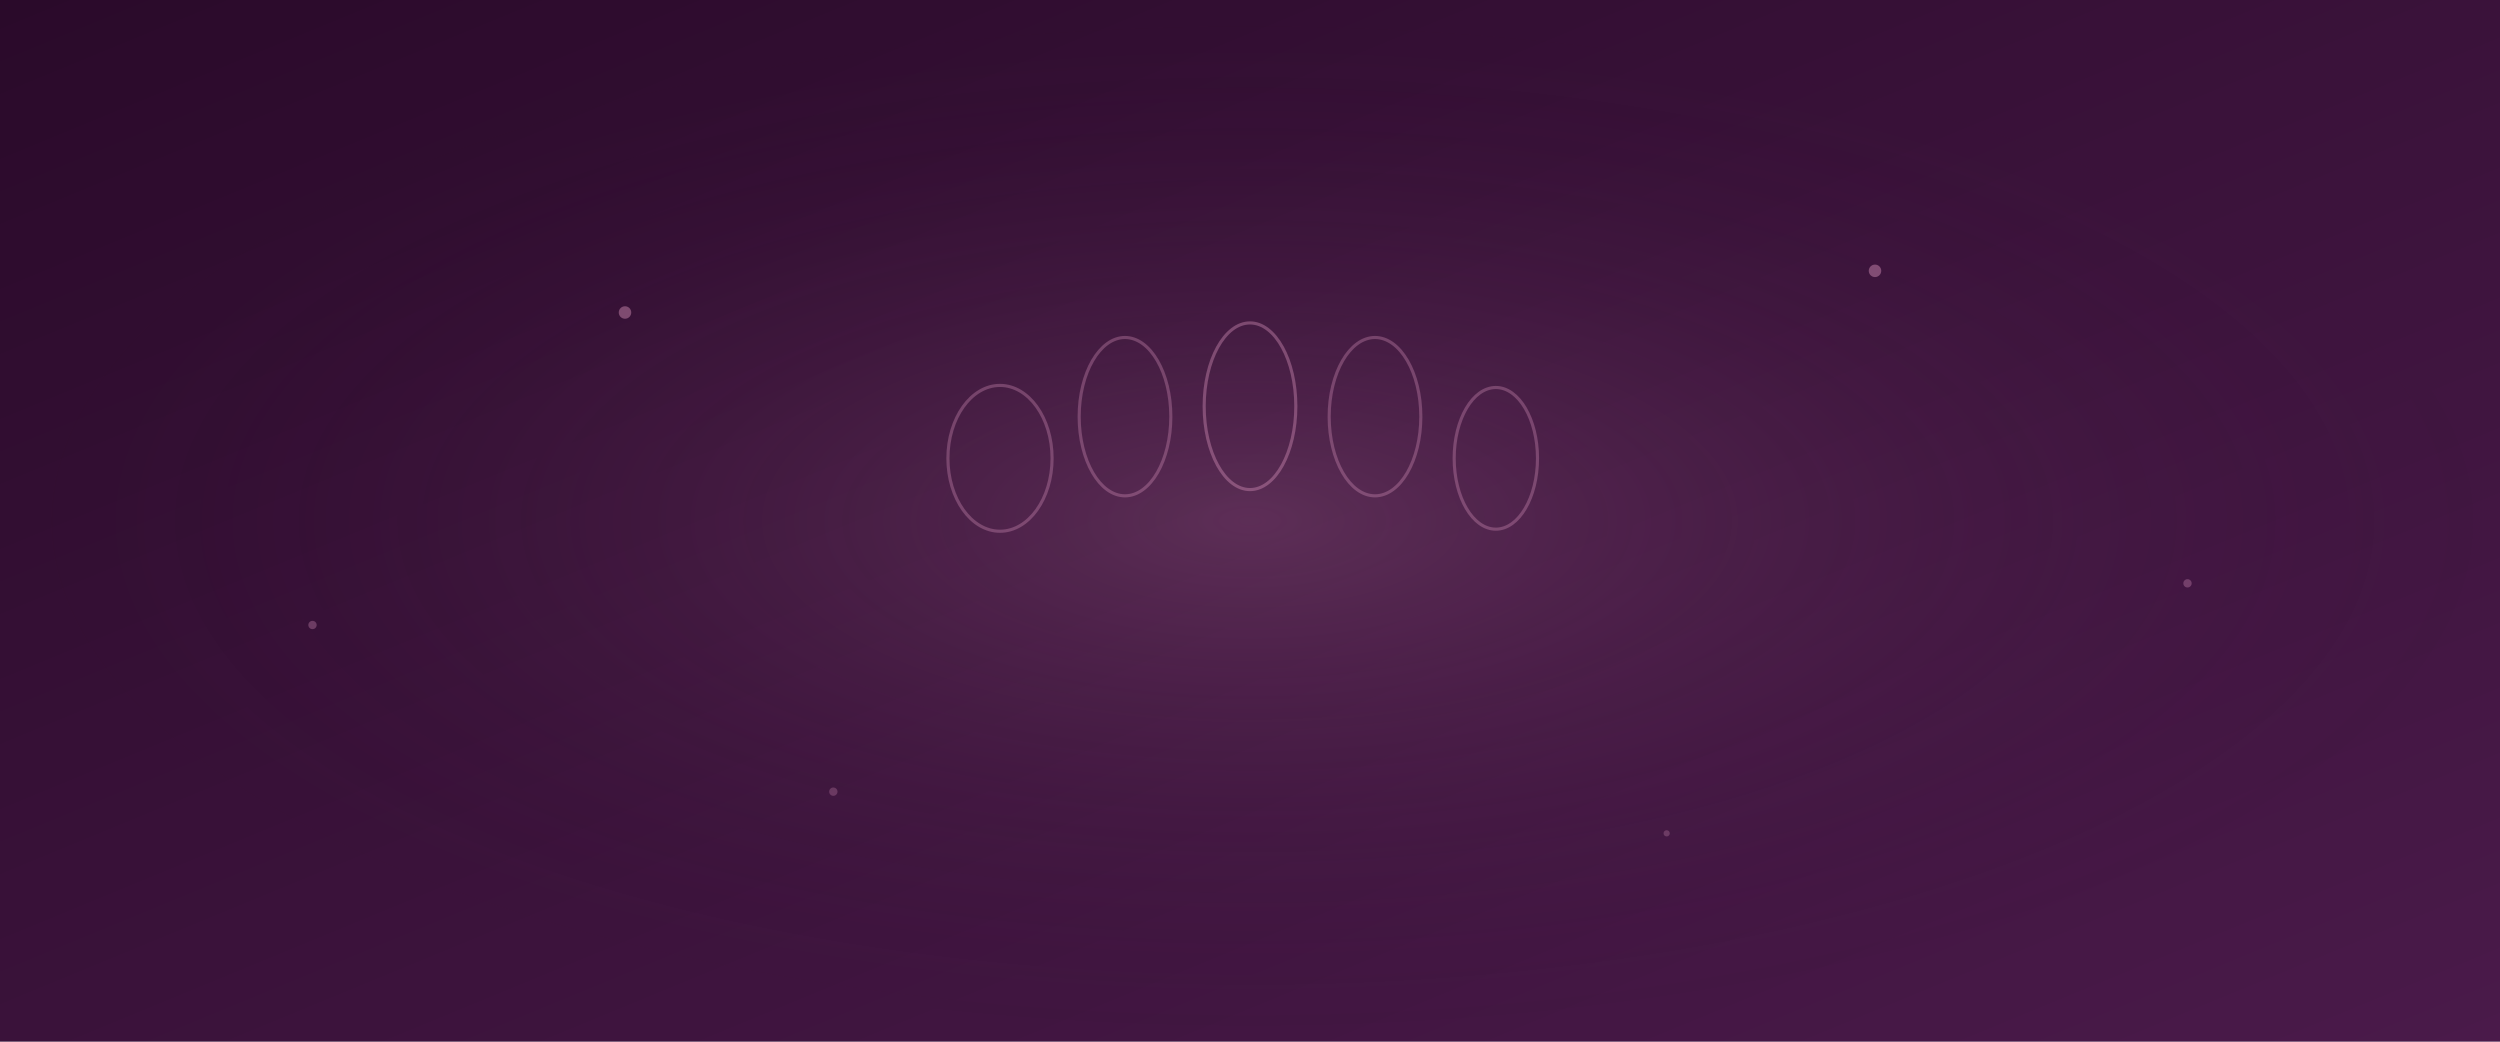
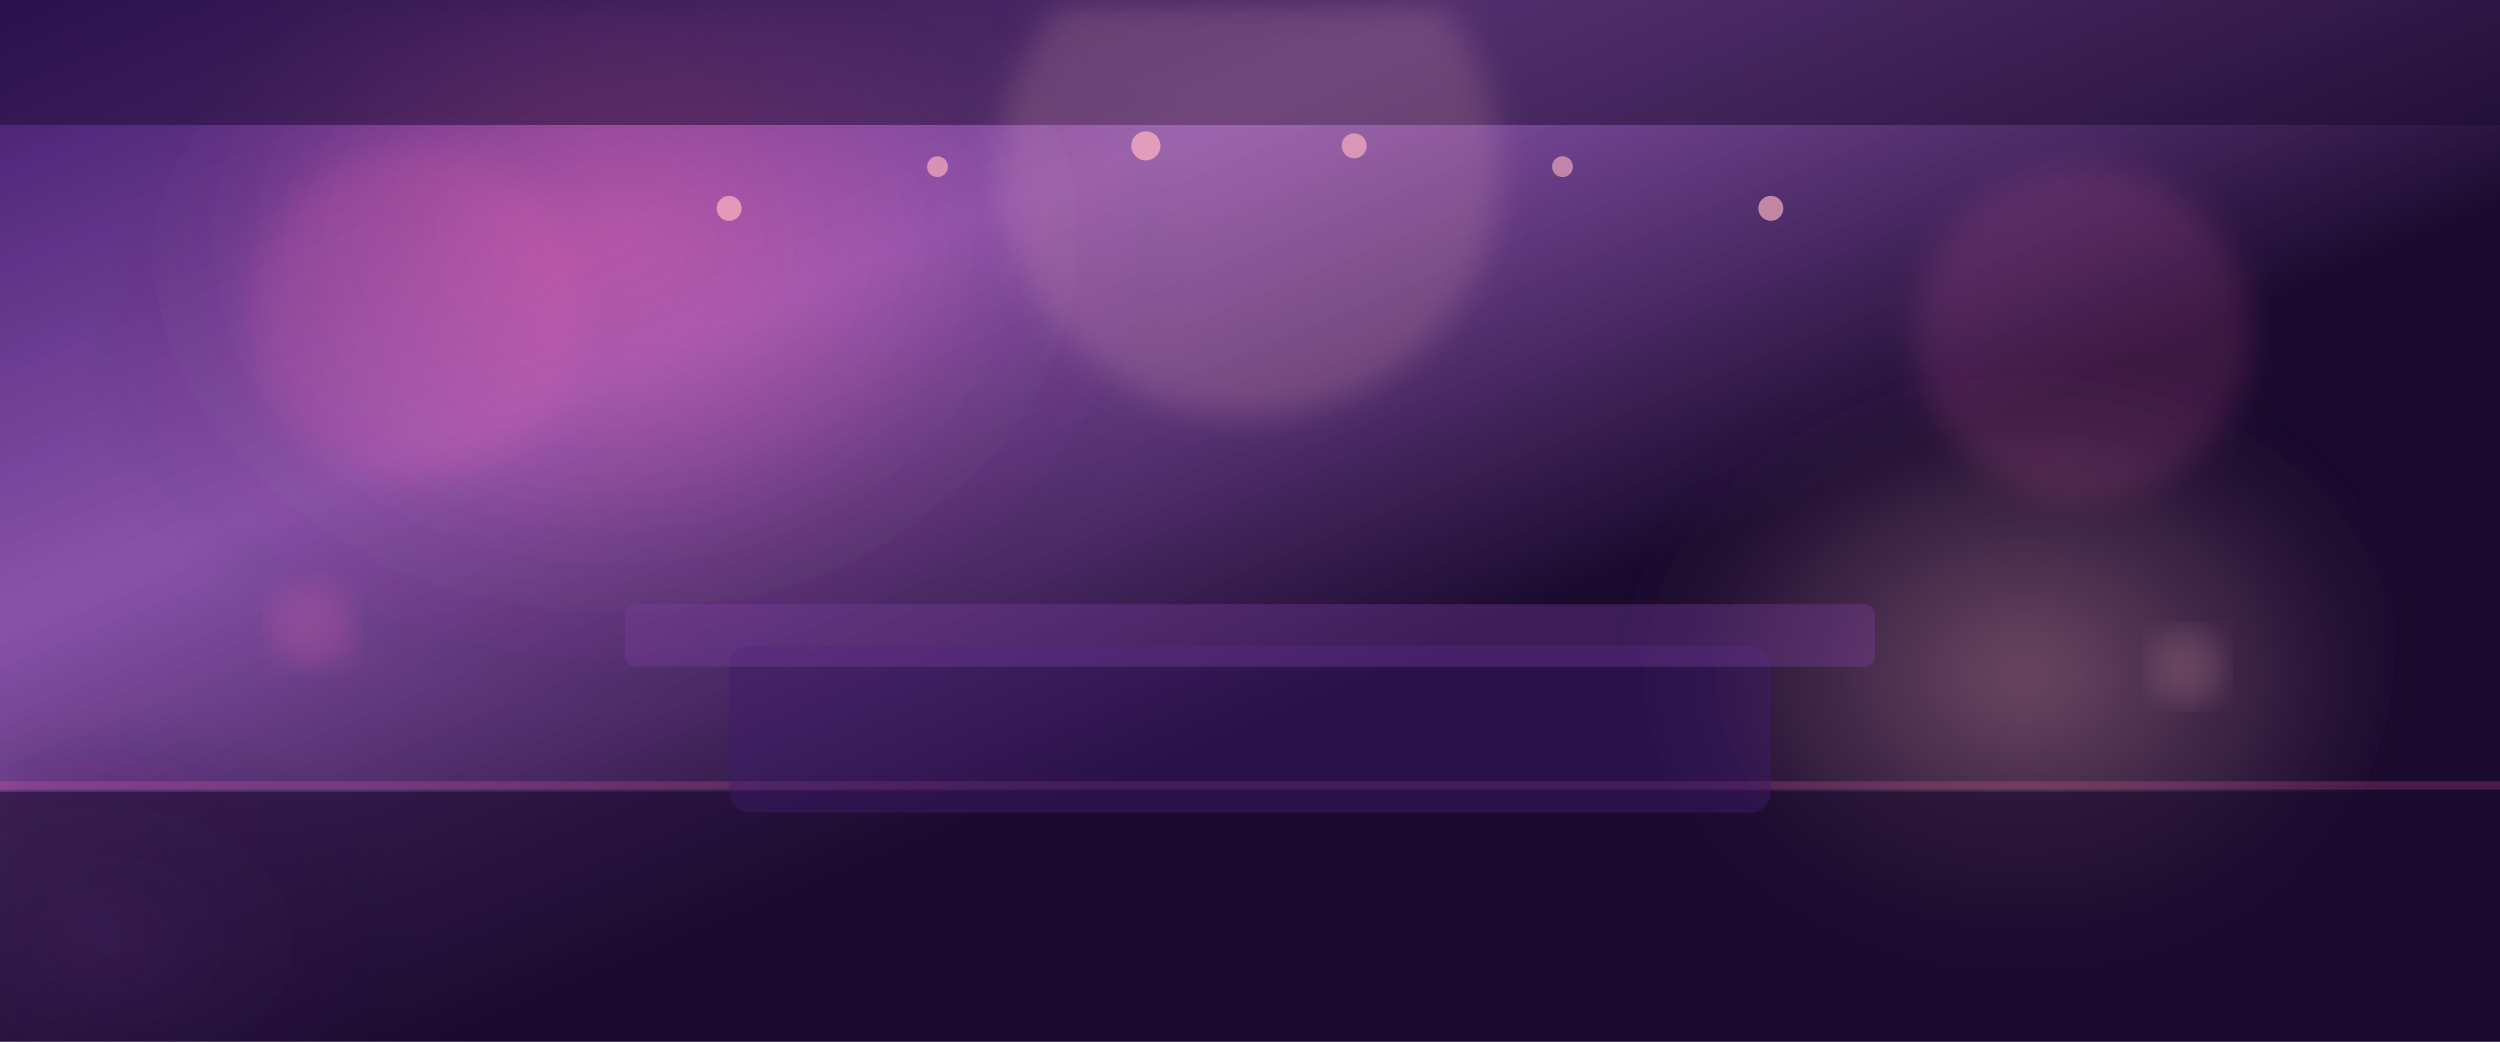
- <svg xmlns="http://www.w3.org/2000/svg" width="1200" height="500" viewBox="0 0 1200 500">
+ <svg xmlns="http://www.w3.org/2000/svg" viewBox="0 0 1200 500" width="1200" height="500">
  <defs>
-     <linearGradient id="g" x1="0%" y1="0%" x2="100%" y2="100%">
-       <stop offset="0%" style="stop-color:#2a0a2a;stop-opacity:1" />
-       <stop offset="100%" style="stop-color:#4a1a4a;stop-opacity:1" />
+     <linearGradient id="sky" x1="0%" y1="0%" x2="100%" y2="100%">
+       <stop offset="0%" stop-color="#3d1a6b" stop-opacity="1" />
+       <stop offset="30%" stop-color="#7b3fa0" stop-opacity="0.9" />
+       <stop offset="60%" stop-color="#1a0a2e" stop-opacity="1" />
+       <stop offset="100%" stop-color="#1a0a2e" stop-opacity="1" />
    </linearGradient>
-     <radialGradient id="glow" cx="50%" cy="50%" r="50%">
-       <stop offset="0%" style="stop-color:#e9a0c9;stop-opacity:0.2" />
-       <stop offset="100%" style="stop-color:#2a0a2a;stop-opacity:0" />
+     <radialGradient id="spot1" cx="35%" cy="35%" r="40%">
+       <stop offset="0%" stop-color="#ff69b4" stop-opacity="0.45" />
+       <stop offset="50%" stop-color="#ff69b4" stop-opacity="0.15" />
+       <stop offset="100%" stop-color="#1a0a2e" stop-opacity="0" />
    </radialGradient>
+     <radialGradient id="spot2" cx="70%" cy="55%" r="35%">
+       <stop offset="0%" stop-color="#ffb6c1" stop-opacity="0.35" />
+       <stop offset="60%" stop-color="#ffb6c1" stop-opacity="0.1" />
+       <stop offset="100%" stop-color="#1a0a2e" stop-opacity="0" />
+     </radialGradient>
+     <radialGradient id="spot3" cx="20%" cy="70%" r="30%">
+       <stop offset="0%" stop-color="#7b3fa0" stop-opacity="0.4" />
+       <stop offset="100%" stop-color="#1a0a2e" stop-opacity="0" />
+     </radialGradient>
+     <filter id="glow">
+       <feGaussianBlur stdDeviation="3" result="blur" />
+       <feComposite in="SourceGraphic" in2="blur" operator="over" />
+     </filter>
+     <filter id="softblur">
+       <feGaussianBlur stdDeviation="8" />
+     </filter>
+     <filter id="noise">
+       <feTurbulence type="fractalNoise" baseFrequency="0.65" numOctaves="3" stitchTiles="stitch" />
+       <feColorMatrix type="saturate" values="0" />
+       <feBlend in="SourceGraphic" mode="multiply" result="noisy" />
+       <feComposite in="noisy" in2="SourceGraphic" operator="in" />
+     </filter>
  </defs>
-   <rect width="1200" height="500" fill="url(#g)" />
-   <rect width="1200" height="500" fill="url(#glow)" />
-   <ellipse cx="480" cy="220" rx="25" ry="35" fill="none" stroke="#e9a0c9" stroke-width="1.5" opacity="0.3" />
-   <ellipse cx="540" cy="200" rx="22" ry="38" fill="none" stroke="#e9a0c9" stroke-width="1.5" opacity="0.3" />
-   <ellipse cx="600" cy="195" rx="22" ry="40" fill="none" stroke="#e9a0c9" stroke-width="1.5" opacity="0.35" />
-   <ellipse cx="660" cy="200" rx="22" ry="38" fill="none" stroke="#e9a0c9" stroke-width="1.5" opacity="0.3" />
-   <ellipse cx="718" cy="220" rx="20" ry="34" fill="none" stroke="#e9a0c9" stroke-width="1.5" opacity="0.3" />
-   <circle cx="300" cy="150" r="3" fill="#e9a0c9" opacity="0.4" />
-   <circle cx="900" cy="130" r="3" fill="#e9a0c9" opacity="0.4" />
-   <circle cx="150" cy="300" r="2" fill="#e9a0c9" opacity="0.3" />
-   <circle cx="1050" cy="280" r="2" fill="#e9a0c9" opacity="0.3" />
-   <circle cx="400" cy="380" r="2" fill="#e9a0c9" opacity="0.25" />
-   <circle cx="800" cy="400" r="1.5" fill="#e9a0c9" opacity="0.25" />
+   <rect width="1200" height="500" fill="url(#sky)" />
+   <ellipse cx="400" cy="200" rx="350" ry="280" fill="url(#spot1)" filter="url(#softblur)" />
+   <ellipse cx="850" cy="300" rx="300" ry="240" fill="url(#spot2)" filter="url(#softblur)" />
+   <ellipse cx="200" cy="380" rx="250" ry="180" fill="url(#spot3)" filter="url(#softblur)" />
+   <rect x="0" y="380" width="1200" height="120" fill="#1a0a2e" opacity="0.6" />
+   <rect x="0" y="375" width="1200" height="4" fill="#ff69b4" opacity="0.2" />
+   <rect x="0" y="0" width="1200" height="60" fill="#1a0a2e" opacity="0.5" />
+   <circle cx="600" cy="80" r="120" fill="#ffb6c1" opacity="0.18" filter="url(#softblur)" />
+   <circle cx="200" cy="150" r="80" fill="#ff69b4" opacity="0.15" filter="url(#softblur)" />
+   <circle cx="1000" cy="160" r="80" fill="#ff69b4" opacity="0.15" filter="url(#softblur)" />
+   <rect x="350" y="310" width="500" height="80" rx="10" fill="#3d1a6b" opacity="0.45" />
+   <rect x="300" y="290" width="600" height="30" rx="5" fill="#7b3fa0" opacity="0.35" />
+   <circle cx="350" cy="100" r="6" fill="#ffb6c1" opacity="0.7" />
+   <circle cx="450" cy="80" r="5" fill="#ffb6c1" opacity="0.65" />
+   <circle cx="550" cy="70" r="7" fill="#ffb6c1" opacity="0.7" />
+   <circle cx="650" cy="70" r="6" fill="#ffb6c1" opacity="0.65" />
+   <circle cx="750" cy="80" r="5" fill="#ffb6c1" opacity="0.6" />
+   <circle cx="850" cy="100" r="6" fill="#ffb6c1" opacity="0.65" />
+   <circle cx="150" cy="300" r="20" fill="#ff69b4" opacity="0.2" filter="url(#softblur)" />
+   <circle cx="1050" cy="320" r="18" fill="#ffb6c1" opacity="0.18" filter="url(#softblur)" />
</svg>
